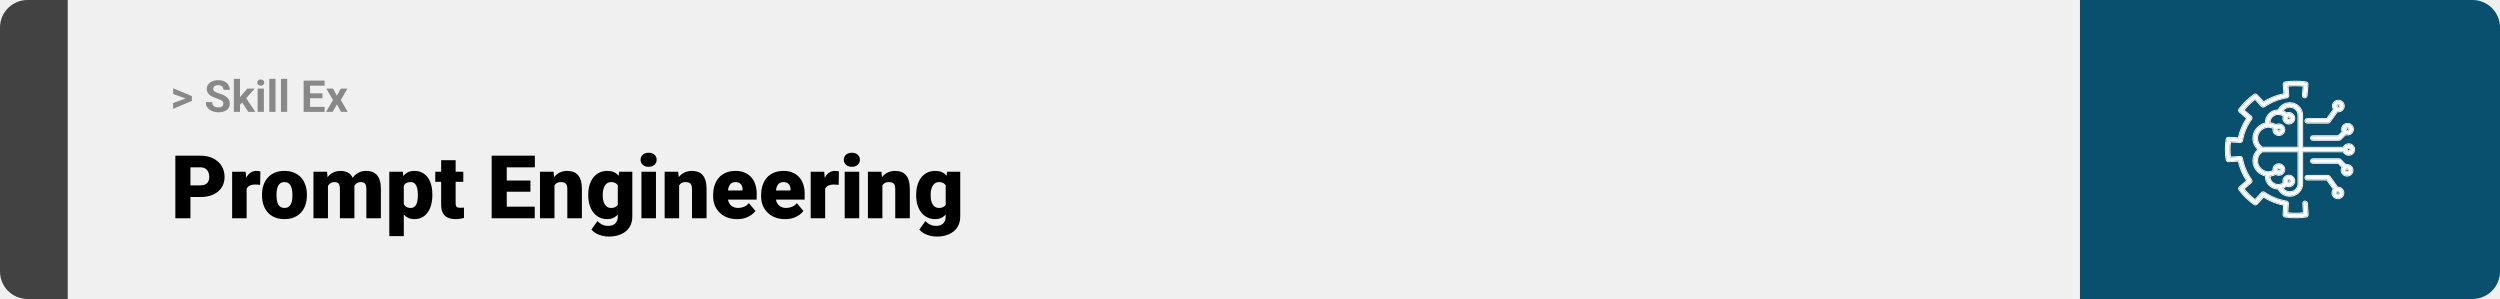
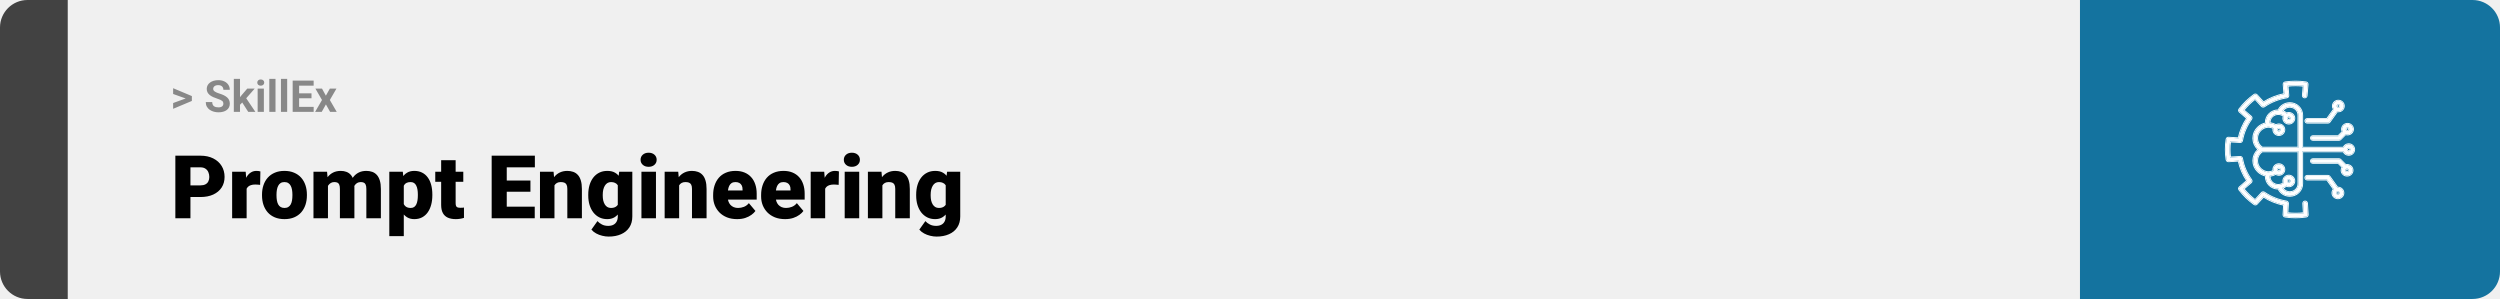
<svg xmlns="http://www.w3.org/2000/svg" width="1363" height="163" viewBox="0 0 1363 163" fill="none">
  <path d="M0 15C0 6.716 6.716 0 15 0H37V163H15C6.716 163 0 156.284 0 148V15Z" fill="#424242" />
  <rect width="1097" height="163" transform="translate(37)" fill="#F0F0F0" />
-   <path d="M101.906 53.922L94.394 51.238V48.086L104.602 52.375V54.637L101.906 53.922ZM94.394 56.172L101.918 53.43L104.602 52.785V55.035L94.394 59.324V56.172ZM121.781 56.535C121.781 56.23 121.734 55.957 121.641 55.715C121.555 55.465 121.391 55.238 121.148 55.035C120.906 54.824 120.566 54.617 120.129 54.414C119.691 54.211 119.125 54 118.43 53.781C117.656 53.531 116.922 53.25 116.227 52.938C115.539 52.625 114.93 52.262 114.398 51.848C113.875 51.426 113.461 50.938 113.156 50.383C112.859 49.828 112.711 49.184 112.711 48.449C112.711 47.738 112.867 47.094 113.18 46.516C113.492 45.93 113.93 45.43 114.492 45.016C115.055 44.594 115.719 44.27 116.484 44.043C117.258 43.816 118.105 43.703 119.027 43.703C120.285 43.703 121.383 43.93 122.32 44.383C123.258 44.836 123.984 45.457 124.5 46.246C125.023 47.035 125.285 47.938 125.285 48.953H121.793C121.793 48.453 121.688 48.016 121.477 47.641C121.273 47.258 120.961 46.957 120.539 46.738C120.125 46.52 119.602 46.41 118.969 46.41C118.359 46.41 117.852 46.504 117.445 46.691C117.039 46.871 116.734 47.117 116.531 47.43C116.328 47.734 116.227 48.078 116.227 48.461C116.227 48.75 116.297 49.012 116.438 49.246C116.586 49.48 116.805 49.699 117.094 49.902C117.383 50.105 117.738 50.297 118.16 50.477C118.582 50.656 119.07 50.832 119.625 51.004C120.555 51.285 121.371 51.602 122.074 51.953C122.785 52.305 123.379 52.699 123.855 53.137C124.332 53.574 124.691 54.07 124.934 54.625C125.176 55.18 125.297 55.809 125.297 56.512C125.297 57.254 125.152 57.918 124.863 58.504C124.574 59.09 124.156 59.586 123.609 59.992C123.062 60.398 122.41 60.707 121.652 60.918C120.895 61.129 120.047 61.234 119.109 61.234C118.266 61.234 117.434 61.125 116.613 60.906C115.793 60.68 115.047 60.34 114.375 59.887C113.711 59.434 113.18 58.855 112.781 58.152C112.383 57.449 112.184 56.617 112.184 55.656H115.711C115.711 56.188 115.793 56.637 115.957 57.004C116.121 57.371 116.352 57.668 116.648 57.895C116.953 58.121 117.312 58.285 117.727 58.387C118.148 58.488 118.609 58.539 119.109 58.539C119.719 58.539 120.219 58.453 120.609 58.281C121.008 58.109 121.301 57.871 121.488 57.566C121.684 57.262 121.781 56.918 121.781 56.535ZM130.852 42.988V61H127.477V42.988H130.852ZM138.844 48.32L133.336 54.602L130.383 57.59L129.152 55.152L131.496 52.176L134.789 48.32H138.844ZM135.34 61L131.59 55.141L133.922 53.102L139.23 61H135.34ZM143.859 48.32V61H140.473V48.32H143.859ZM140.262 45.016C140.262 44.523 140.434 44.117 140.777 43.797C141.121 43.477 141.582 43.316 142.16 43.316C142.73 43.316 143.188 43.477 143.531 43.797C143.883 44.117 144.059 44.523 144.059 45.016C144.059 45.508 143.883 45.914 143.531 46.234C143.188 46.555 142.73 46.715 142.16 46.715C141.582 46.715 141.121 46.555 140.777 46.234C140.434 45.914 140.262 45.508 140.262 45.016ZM150.211 43V61H146.824V43H150.211ZM156.562 43V61H153.176V43H156.562ZM176.988 58.258V61H167.906V58.258H176.988ZM169.055 43.938V61H165.539V43.938H169.055ZM175.805 50.887V53.559H167.906V50.887H175.805ZM176.977 43.938V46.691H167.906V43.938H176.977ZM181.547 48.32L183.645 52.176L185.801 48.32H189.398L185.812 54.52L189.562 61H185.953L183.668 56.922L181.383 61H177.773L181.523 54.52L177.938 48.32H181.547Z" fill="#888888" />
+   <path d="M101.906 53.922L94.394 51.238V48.086L104.602 52.375V54.637L101.906 53.922ZM94.394 56.172L101.918 53.43L104.602 52.785V55.035L94.394 59.324V56.172ZM121.781 56.535C121.781 56.23 121.734 55.957 121.641 55.715C121.555 55.465 121.391 55.238 121.148 55.035C120.906 54.824 120.566 54.617 120.129 54.414C119.691 54.211 119.125 54 118.43 53.781C117.656 53.531 116.922 53.25 116.227 52.938C115.539 52.625 114.93 52.262 114.398 51.848C113.875 51.426 113.461 50.938 113.156 50.383C112.859 49.828 112.711 49.184 112.711 48.449C112.711 47.738 112.867 47.094 113.18 46.516C113.492 45.93 113.93 45.43 114.492 45.016C115.055 44.594 115.719 44.27 116.484 44.043C117.258 43.816 118.105 43.703 119.027 43.703C120.285 43.703 121.383 43.93 122.32 44.383C123.258 44.836 123.984 45.457 124.5 46.246C125.023 47.035 125.285 47.938 125.285 48.953H121.793C121.793 48.453 121.688 48.016 121.477 47.641C121.273 47.258 120.961 46.957 120.539 46.738C120.125 46.52 119.602 46.41 118.969 46.41C118.359 46.41 117.852 46.504 117.445 46.691C117.039 46.871 116.734 47.117 116.531 47.43C116.328 47.734 116.227 48.078 116.227 48.461C116.227 48.75 116.297 49.012 116.438 49.246C116.586 49.48 116.805 49.699 117.094 49.902C117.383 50.105 117.738 50.297 118.16 50.477C118.582 50.656 119.07 50.832 119.625 51.004C120.555 51.285 121.371 51.602 122.074 51.953C122.785 52.305 123.379 52.699 123.855 53.137C124.332 53.574 124.691 54.07 124.934 54.625C125.176 55.18 125.297 55.809 125.297 56.512C125.297 57.254 125.152 57.918 124.863 58.504C124.574 59.09 124.156 59.586 123.609 59.992C123.062 60.398 122.41 60.707 121.652 60.918C120.895 61.129 120.047 61.234 119.109 61.234C118.266 61.234 117.434 61.125 116.613 60.906C115.793 60.68 115.047 60.34 114.375 59.887C113.711 59.434 113.18 58.855 112.781 58.152C112.383 57.449 112.184 56.617 112.184 55.656H115.711C115.711 56.188 115.793 56.637 115.957 57.004C116.121 57.371 116.352 57.668 116.648 57.895C116.953 58.121 117.312 58.285 117.727 58.387C118.148 58.488 118.609 58.539 119.109 58.539C119.719 58.539 120.219 58.453 120.609 58.281C121.008 58.109 121.301 57.871 121.488 57.566C121.684 57.262 121.781 56.918 121.781 56.535ZM130.852 42.988V61H127.477V42.988H130.852ZM138.844 48.32L133.336 54.602L130.383 57.59L129.152 55.152L131.496 52.176L134.789 48.32H138.844ZM135.34 61L131.59 55.141L133.922 53.102L139.23 61H135.34ZM143.859 48.32V61H140.473V48.32H143.859ZM140.262 45.016C140.262 44.523 140.434 44.117 140.777 43.797C141.121 43.477 141.582 43.316 142.16 43.316C142.73 43.316 143.188 43.477 143.531 43.797C143.883 44.117 144.059 44.523 144.059 45.016C144.059 45.508 143.883 45.914 143.531 46.234C143.188 46.555 142.73 46.715 142.16 46.715C141.582 46.715 141.121 46.555 140.777 46.234C140.434 45.914 140.262 45.508 140.262 45.016ZM150.211 43V61H146.824V43H150.211ZM156.562 43V61H153.176V43H156.562ZM171.012 58.258V61H161.93V58.258H171.012ZM163.078 43.938V61H159.562V43.938H163.078ZM169.828 50.887V53.559H161.93V50.887H169.828ZM171 43.938V46.691H161.93V43.938H171ZM175.57 48.32L177.668 52.176L179.824 48.32H183.422L179.836 54.52L183.586 61H179.977L177.691 56.922L175.406 61H171.797L175.547 54.52L171.961 48.32H175.57Z" fill="#888888" />
  <path d="M109.219 107.422H100.734V101.07H109.219C110.375 101.07 111.312 100.875 112.031 100.484C112.75 100.094 113.273 99.555 113.602 98.867C113.945 98.164 114.117 97.375 114.117 96.5C114.117 95.562 113.945 94.695 113.602 93.898C113.273 93.102 112.75 92.461 112.031 91.977C111.312 91.477 110.375 91.227 109.219 91.227H103.828V119H95.602V84.875H109.219C111.953 84.875 114.305 85.375 116.273 86.375C118.258 87.375 119.781 88.75 120.844 90.5C121.906 92.234 122.438 94.219 122.438 96.453C122.438 98.656 121.906 100.578 120.844 102.219C119.781 103.859 118.258 105.141 116.273 106.062C114.305 106.969 111.953 107.422 109.219 107.422ZM134.461 99.922V119H126.562V93.641H133.945L134.461 99.922ZM141.961 93.453L141.82 100.789C141.508 100.758 141.086 100.719 140.555 100.672C140.023 100.625 139.578 100.602 139.219 100.602C138.297 100.602 137.5 100.711 136.828 100.93C136.172 101.133 135.625 101.445 135.188 101.867C134.766 102.273 134.453 102.789 134.25 103.414C134.062 104.039 133.977 104.766 133.992 105.594L132.562 104.656C132.562 102.953 132.727 101.406 133.055 100.016C133.398 98.609 133.883 97.398 134.508 96.383C135.133 95.352 135.891 94.562 136.781 94.016C137.672 93.453 138.672 93.172 139.781 93.172C140.172 93.172 140.555 93.195 140.93 93.242C141.32 93.289 141.664 93.359 141.961 93.453ZM142.852 106.578V106.086C142.852 104.227 143.117 102.516 143.648 100.953C144.18 99.375 144.961 98.008 145.992 96.852C147.023 95.695 148.297 94.797 149.812 94.156C151.328 93.5 153.078 93.172 155.062 93.172C157.062 93.172 158.82 93.5 160.336 94.156C161.867 94.797 163.148 95.695 164.18 96.852C165.211 98.008 165.992 99.375 166.523 100.953C167.055 102.516 167.32 104.227 167.32 106.086V106.578C167.32 108.422 167.055 110.133 166.523 111.711C165.992 113.273 165.211 114.641 164.18 115.812C163.148 116.969 161.875 117.867 160.359 118.508C158.844 119.148 157.094 119.469 155.109 119.469C153.125 119.469 151.367 119.148 149.836 118.508C148.305 117.867 147.023 116.969 145.992 115.812C144.961 114.641 144.18 113.273 143.648 111.711C143.117 110.133 142.852 108.422 142.852 106.578ZM150.75 106.086V106.578C150.75 107.531 150.82 108.422 150.961 109.25C151.102 110.078 151.336 110.805 151.664 111.43C151.992 112.039 152.438 112.516 153 112.859C153.562 113.203 154.266 113.375 155.109 113.375C155.938 113.375 156.625 113.203 157.172 112.859C157.734 112.516 158.18 112.039 158.508 111.43C158.836 110.805 159.07 110.078 159.211 109.25C159.352 108.422 159.422 107.531 159.422 106.578V106.086C159.422 105.164 159.352 104.297 159.211 103.484C159.07 102.656 158.836 101.93 158.508 101.305C158.18 100.664 157.734 100.164 157.172 99.805C156.609 99.445 155.906 99.266 155.062 99.266C154.234 99.266 153.539 99.445 152.977 99.805C152.43 100.164 151.992 100.664 151.664 101.305C151.336 101.93 151.102 102.656 150.961 103.484C150.82 104.297 150.75 105.164 150.75 106.086ZM178.805 99.008V119H170.906V93.641H178.312L178.805 99.008ZM177.844 105.453L176.039 105.5C176.039 103.719 176.25 102.078 176.672 100.578C177.094 99.078 177.719 97.773 178.547 96.664C179.375 95.555 180.391 94.695 181.594 94.086C182.812 93.477 184.219 93.172 185.812 93.172C186.922 93.172 187.93 93.344 188.836 93.688C189.742 94.016 190.523 94.539 191.18 95.258C191.836 95.961 192.336 96.883 192.68 98.023C193.039 99.148 193.219 100.5 193.219 102.078V119H185.32V103.086C185.32 102.008 185.195 101.195 184.945 100.648C184.711 100.102 184.367 99.734 183.914 99.547C183.461 99.359 182.906 99.266 182.25 99.266C181.562 99.266 180.945 99.422 180.398 99.734C179.852 100.047 179.383 100.484 178.992 101.047C178.617 101.594 178.328 102.242 178.125 102.992C177.938 103.742 177.844 104.562 177.844 105.453ZM192.328 105.453L190.125 105.5C190.125 103.719 190.32 102.078 190.711 100.578C191.117 99.078 191.719 97.773 192.516 96.664C193.328 95.555 194.336 94.695 195.539 94.086C196.742 93.477 198.141 93.172 199.734 93.172C200.891 93.172 201.953 93.344 202.922 93.688C203.891 94.031 204.727 94.586 205.43 95.352C206.133 96.117 206.68 97.133 207.07 98.398C207.461 99.648 207.656 101.195 207.656 103.039V119H199.734V103.039C199.734 101.992 199.609 101.203 199.359 100.672C199.125 100.125 198.781 99.758 198.328 99.57C197.875 99.367 197.336 99.266 196.711 99.266C195.961 99.266 195.312 99.422 194.766 99.734C194.219 100.047 193.758 100.484 193.383 101.047C193.023 101.594 192.758 102.242 192.586 102.992C192.414 103.742 192.328 104.562 192.328 105.453ZM220.148 98.516V128.75H212.25V93.641H219.609L220.148 98.516ZM235.711 106.016V106.508C235.711 108.352 235.5 110.062 235.078 111.641C234.656 113.219 234.031 114.594 233.203 115.766C232.375 116.938 231.344 117.852 230.109 118.508C228.891 119.148 227.477 119.469 225.867 119.469C224.352 119.469 223.047 119.133 221.953 118.461C220.859 117.789 219.945 116.859 219.211 115.672C218.477 114.484 217.883 113.125 217.43 111.594C216.977 110.062 216.617 108.445 216.352 106.742V106.109C216.617 104.281 216.977 102.586 217.43 101.023C217.883 99.445 218.477 98.07 219.211 96.898C219.945 95.727 220.852 94.812 221.93 94.156C223.023 93.5 224.328 93.172 225.844 93.172C227.453 93.172 228.867 93.477 230.086 94.086C231.32 94.695 232.352 95.57 233.18 96.711C234.023 97.836 234.656 99.188 235.078 100.766C235.5 102.344 235.711 104.094 235.711 106.016ZM227.812 106.508V106.016C227.812 105.031 227.742 104.133 227.602 103.32C227.461 102.492 227.234 101.773 226.922 101.164C226.625 100.555 226.227 100.086 225.727 99.758C225.227 99.43 224.609 99.266 223.875 99.266C223.031 99.266 222.32 99.398 221.742 99.664C221.18 99.914 220.727 100.305 220.383 100.836C220.055 101.352 219.82 102 219.68 102.781C219.555 103.547 219.5 104.445 219.516 105.477V107.398C219.484 108.586 219.602 109.633 219.867 110.539C220.133 111.43 220.594 112.125 221.25 112.625C221.906 113.125 222.797 113.375 223.922 113.375C224.672 113.375 225.297 113.203 225.797 112.859C226.297 112.5 226.695 112.008 226.992 111.383C227.289 110.742 227.5 110.008 227.625 109.18C227.75 108.352 227.812 107.461 227.812 106.508ZM252.586 93.641V99.125H237.305V93.641H252.586ZM240.516 87.336H248.414V110.727C248.414 111.398 248.492 111.922 248.648 112.297C248.805 112.656 249.07 112.914 249.445 113.07C249.836 113.211 250.352 113.281 250.992 113.281C251.445 113.281 251.82 113.273 252.117 113.258C252.414 113.227 252.695 113.188 252.961 113.141V118.789C252.289 119.008 251.586 119.172 250.852 119.281C250.117 119.406 249.336 119.469 248.508 119.469C246.82 119.469 245.375 119.203 244.172 118.672C242.984 118.141 242.078 117.305 241.453 116.164C240.828 115.023 240.516 113.539 240.516 111.711V87.336ZM291.539 112.672V119H273.352V112.672H291.539ZM276.281 84.875V119H268.055V84.875H276.281ZM289.195 98.422V104.539H273.352V98.422H289.195ZM291.609 84.875V91.227H273.352V84.875H291.609ZM302.297 99.055V119H294.398V93.641H301.805L302.297 99.055ZM301.359 105.453L299.508 105.5C299.508 103.562 299.742 101.836 300.211 100.32C300.68 98.789 301.344 97.492 302.203 96.43C303.062 95.367 304.086 94.562 305.273 94.016C306.477 93.453 307.812 93.172 309.281 93.172C310.453 93.172 311.523 93.344 312.492 93.688C313.477 94.031 314.32 94.586 315.023 95.352C315.742 96.117 316.289 97.133 316.664 98.398C317.055 99.648 317.25 101.195 317.25 103.039V119H309.305V103.016C309.305 102 309.164 101.227 308.883 100.695C308.602 100.148 308.195 99.773 307.664 99.57C307.133 99.367 306.484 99.266 305.719 99.266C304.906 99.266 304.219 99.422 303.656 99.734C303.094 100.047 302.641 100.484 302.297 101.047C301.969 101.594 301.727 102.242 301.57 102.992C301.43 103.742 301.359 104.562 301.359 105.453ZM337.57 93.641H344.742V118.016C344.742 120.359 344.203 122.344 343.125 123.969C342.047 125.609 340.539 126.852 338.602 127.695C336.68 128.555 334.43 128.984 331.852 128.984C330.711 128.984 329.547 128.836 328.359 128.539C327.172 128.258 326.062 127.836 325.031 127.273C324 126.711 323.133 126.016 322.43 125.188L325.734 120.547C326.375 121.266 327.18 121.875 328.148 122.375C329.117 122.891 330.258 123.148 331.57 123.148C332.711 123.148 333.664 122.945 334.43 122.539C335.211 122.133 335.805 121.539 336.211 120.758C336.617 119.992 336.82 119.062 336.82 117.969V99.641L337.57 93.641ZM320.719 106.625V106.133C320.719 104.211 320.953 102.461 321.422 100.883C321.906 99.289 322.594 97.922 323.484 96.781C324.391 95.625 325.484 94.734 326.766 94.109C328.047 93.484 329.492 93.172 331.102 93.172C332.836 93.172 334.258 93.508 335.367 94.18C336.492 94.836 337.391 95.758 338.062 96.945C338.75 98.133 339.281 99.523 339.656 101.117C340.047 102.695 340.375 104.398 340.641 106.227V106.812C340.375 108.531 340.008 110.156 339.539 111.688C339.086 113.203 338.492 114.547 337.758 115.719C337.023 116.891 336.102 117.812 334.992 118.484C333.898 119.141 332.586 119.469 331.055 119.469C329.461 119.469 328.023 119.148 326.742 118.508C325.477 117.867 324.391 116.969 323.484 115.812C322.594 114.656 321.906 113.297 321.422 111.734C320.953 110.172 320.719 108.469 320.719 106.625ZM328.617 106.133V106.625C328.617 107.578 328.703 108.461 328.875 109.273C329.062 110.086 329.344 110.805 329.719 111.43C330.094 112.039 330.555 112.516 331.102 112.859C331.664 113.203 332.32 113.375 333.07 113.375C334.211 113.375 335.133 113.133 335.836 112.648C336.539 112.164 337.047 111.477 337.359 110.586C337.672 109.695 337.805 108.648 337.758 107.445V105.594C337.789 104.562 337.719 103.656 337.547 102.875C337.375 102.078 337.102 101.414 336.727 100.883C336.367 100.352 335.883 99.953 335.273 99.688C334.68 99.406 333.961 99.266 333.117 99.266C332.383 99.266 331.734 99.438 331.172 99.781C330.609 100.125 330.141 100.609 329.766 101.234C329.391 101.844 329.102 102.57 328.898 103.414C328.711 104.242 328.617 105.148 328.617 106.133ZM357.633 93.641V119H349.711V93.641H357.633ZM349.242 87.102C349.242 85.977 349.648 85.055 350.461 84.336C351.273 83.617 352.328 83.258 353.625 83.258C354.922 83.258 355.977 83.617 356.789 84.336C357.602 85.055 358.008 85.977 358.008 87.102C358.008 88.227 357.602 89.148 356.789 89.867C355.977 90.586 354.922 90.945 353.625 90.945C352.328 90.945 351.273 90.586 350.461 89.867C349.648 89.148 349.242 88.227 349.242 87.102ZM370.266 99.055V119H362.367V93.641H369.773L370.266 99.055ZM369.328 105.453L367.477 105.5C367.477 103.562 367.711 101.836 368.18 100.32C368.648 98.789 369.312 97.492 370.172 96.43C371.031 95.367 372.055 94.562 373.242 94.016C374.445 93.453 375.781 93.172 377.25 93.172C378.422 93.172 379.492 93.344 380.461 93.688C381.445 94.031 382.289 94.586 382.992 95.352C383.711 96.117 384.258 97.133 384.633 98.398C385.023 99.648 385.219 101.195 385.219 103.039V119H377.273V103.016C377.273 102 377.133 101.227 376.852 100.695C376.57 100.148 376.164 99.773 375.633 99.57C375.102 99.367 374.453 99.266 373.688 99.266C372.875 99.266 372.188 99.422 371.625 99.734C371.062 100.047 370.609 100.484 370.266 101.047C369.938 101.594 369.695 102.242 369.539 102.992C369.398 103.742 369.328 104.562 369.328 105.453ZM401.883 119.469C399.82 119.469 397.977 119.148 396.352 118.508C394.727 117.852 393.352 116.953 392.227 115.812C391.117 114.672 390.266 113.359 389.672 111.875C389.094 110.391 388.805 108.82 388.805 107.164V106.273C388.805 104.414 389.062 102.695 389.578 101.117C390.094 99.523 390.859 98.133 391.875 96.945C392.891 95.758 394.164 94.836 395.695 94.18C397.227 93.508 399.008 93.172 401.039 93.172C402.836 93.172 404.445 93.461 405.867 94.039C407.289 94.617 408.492 95.445 409.477 96.523C410.477 97.602 411.234 98.906 411.75 100.438C412.281 101.969 412.547 103.688 412.547 105.594V108.805H391.828V103.859H404.836V103.25C404.852 102.406 404.703 101.688 404.391 101.094C404.094 100.5 403.656 100.047 403.078 99.734C402.5 99.422 401.797 99.266 400.969 99.266C400.109 99.266 399.398 99.453 398.836 99.828C398.289 100.203 397.859 100.719 397.547 101.375C397.25 102.016 397.039 102.758 396.914 103.602C396.789 104.445 396.727 105.336 396.727 106.273V107.164C396.727 108.102 396.852 108.953 397.102 109.719C397.367 110.484 397.742 111.141 398.227 111.688C398.727 112.219 399.32 112.633 400.008 112.93C400.711 113.227 401.508 113.375 402.398 113.375C403.477 113.375 404.539 113.172 405.586 112.766C406.633 112.359 407.531 111.688 408.281 110.75L411.867 115.016C411.352 115.75 410.617 116.461 409.664 117.148C408.727 117.836 407.602 118.398 406.289 118.836C404.977 119.258 403.508 119.469 401.883 119.469ZM428.039 119.469C425.977 119.469 424.133 119.148 422.508 118.508C420.883 117.852 419.508 116.953 418.383 115.812C417.273 114.672 416.422 113.359 415.828 111.875C415.25 110.391 414.961 108.82 414.961 107.164V106.273C414.961 104.414 415.219 102.695 415.734 101.117C416.25 99.523 417.016 98.133 418.031 96.945C419.047 95.758 420.32 94.836 421.852 94.18C423.383 93.508 425.164 93.172 427.195 93.172C428.992 93.172 430.602 93.461 432.023 94.039C433.445 94.617 434.648 95.445 435.633 96.523C436.633 97.602 437.391 98.906 437.906 100.438C438.438 101.969 438.703 103.688 438.703 105.594V108.805H417.984V103.859H430.992V103.25C431.008 102.406 430.859 101.688 430.547 101.094C430.25 100.5 429.812 100.047 429.234 99.734C428.656 99.422 427.953 99.266 427.125 99.266C426.266 99.266 425.555 99.453 424.992 99.828C424.445 100.203 424.016 100.719 423.703 101.375C423.406 102.016 423.195 102.758 423.07 103.602C422.945 104.445 422.883 105.336 422.883 106.273V107.164C422.883 108.102 423.008 108.953 423.258 109.719C423.523 110.484 423.898 111.141 424.383 111.688C424.883 112.219 425.477 112.633 426.164 112.93C426.867 113.227 427.664 113.375 428.555 113.375C429.633 113.375 430.695 113.172 431.742 112.766C432.789 112.359 433.688 111.688 434.438 110.75L438.023 115.016C437.508 115.75 436.773 116.461 435.82 117.148C434.883 117.836 433.758 118.398 432.445 118.836C431.133 119.258 429.664 119.469 428.039 119.469ZM449.883 99.922V119H441.984V93.641H449.367L449.883 99.922ZM457.383 93.453L457.242 100.789C456.93 100.758 456.508 100.719 455.977 100.672C455.445 100.625 455 100.602 454.641 100.602C453.719 100.602 452.922 100.711 452.25 100.93C451.594 101.133 451.047 101.445 450.609 101.867C450.188 102.273 449.875 102.789 449.672 103.414C449.484 104.039 449.398 104.766 449.414 105.594L447.984 104.656C447.984 102.953 448.148 101.406 448.477 100.016C448.82 98.609 449.305 97.398 449.93 96.383C450.555 95.352 451.312 94.562 452.203 94.016C453.094 93.453 454.094 93.172 455.203 93.172C455.594 93.172 455.977 93.195 456.352 93.242C456.742 93.289 457.086 93.359 457.383 93.453ZM468.445 93.641V119H460.523V93.641H468.445ZM460.055 87.102C460.055 85.977 460.461 85.055 461.273 84.336C462.086 83.617 463.141 83.258 464.438 83.258C465.734 83.258 466.789 83.617 467.602 84.336C468.414 85.055 468.82 85.977 468.82 87.102C468.82 88.227 468.414 89.148 467.602 89.867C466.789 90.586 465.734 90.945 464.438 90.945C463.141 90.945 462.086 90.586 461.273 89.867C460.461 89.148 460.055 88.227 460.055 87.102ZM481.078 99.055V119H473.18V93.641H480.586L481.078 99.055ZM480.141 105.453L478.289 105.5C478.289 103.562 478.523 101.836 478.992 100.32C479.461 98.789 480.125 97.492 480.984 96.43C481.844 95.367 482.867 94.562 484.055 94.016C485.258 93.453 486.594 93.172 488.062 93.172C489.234 93.172 490.305 93.344 491.273 93.688C492.258 94.031 493.102 94.586 493.805 95.352C494.523 96.117 495.07 97.133 495.445 98.398C495.836 99.648 496.031 101.195 496.031 103.039V119H488.086V103.016C488.086 102 487.945 101.227 487.664 100.695C487.383 100.148 486.977 99.773 486.445 99.57C485.914 99.367 485.266 99.266 484.5 99.266C483.688 99.266 483 99.422 482.438 99.734C481.875 100.047 481.422 100.484 481.078 101.047C480.75 101.594 480.508 102.242 480.352 102.992C480.211 103.742 480.141 104.562 480.141 105.453ZM516.352 93.641H523.523V118.016C523.523 120.359 522.984 122.344 521.906 123.969C520.828 125.609 519.32 126.852 517.383 127.695C515.461 128.555 513.211 128.984 510.633 128.984C509.492 128.984 508.328 128.836 507.141 128.539C505.953 128.258 504.844 127.836 503.812 127.273C502.781 126.711 501.914 126.016 501.211 125.188L504.516 120.547C505.156 121.266 505.961 121.875 506.93 122.375C507.898 122.891 509.039 123.148 510.352 123.148C511.492 123.148 512.445 122.945 513.211 122.539C513.992 122.133 514.586 121.539 514.992 120.758C515.398 119.992 515.602 119.062 515.602 117.969V99.641L516.352 93.641ZM499.5 106.625V106.133C499.5 104.211 499.734 102.461 500.203 100.883C500.688 99.289 501.375 97.922 502.266 96.781C503.172 95.625 504.266 94.734 505.547 94.109C506.828 93.484 508.273 93.172 509.883 93.172C511.617 93.172 513.039 93.508 514.148 94.18C515.273 94.836 516.172 95.758 516.844 96.945C517.531 98.133 518.062 99.523 518.438 101.117C518.828 102.695 519.156 104.398 519.422 106.227V106.812C519.156 108.531 518.789 110.156 518.32 111.688C517.867 113.203 517.273 114.547 516.539 115.719C515.805 116.891 514.883 117.812 513.773 118.484C512.68 119.141 511.367 119.469 509.836 119.469C508.242 119.469 506.805 119.148 505.523 118.508C504.258 117.867 503.172 116.969 502.266 115.812C501.375 114.656 500.688 113.297 500.203 111.734C499.734 110.172 499.5 108.469 499.5 106.625ZM507.398 106.133V106.625C507.398 107.578 507.484 108.461 507.656 109.273C507.844 110.086 508.125 110.805 508.5 111.43C508.875 112.039 509.336 112.516 509.883 112.859C510.445 113.203 511.102 113.375 511.852 113.375C512.992 113.375 513.914 113.133 514.617 112.648C515.32 112.164 515.828 111.477 516.141 110.586C516.453 109.695 516.586 108.648 516.539 107.445V105.594C516.57 104.562 516.5 103.656 516.328 102.875C516.156 102.078 515.883 101.414 515.508 100.883C515.148 100.352 514.664 99.953 514.055 99.688C513.461 99.406 512.742 99.266 511.898 99.266C511.164 99.266 510.516 99.438 509.953 99.781C509.391 100.125 508.922 100.609 508.547 101.234C508.172 101.844 507.883 102.57 507.68 103.414C507.492 104.242 507.398 105.148 507.398 106.133Z" fill="black" />
-   <path d="M1134 0H1348C1356.28 0 1363 6.716 1363 15V148C1363 156.284 1356.28 163 1348 163H1134V0Z" fill="#08506E" />
+   <path d="M1134 0H1348C1356.28 0 1363 6.716 1363 15V148C1363 156.284 1356.28 163 1348 163H1134V0Z" fill="#14739F" />
  <mask id="path-5-outside-1_3_82" maskUnits="userSpaceOnUse" x="1212.5" y="43.5" width="72" height="76" fill="black">
    <rect fill="white" x="1212.5" y="43.5" width="72" height="76" />
    <path d="M1257.78 110.795L1258.17 117.033C1258.2 117.55 1257.82 118.005 1257.3 118.082C1255.41 118.359 1253.48 118.5 1251.56 118.5C1249.65 118.5 1247.72 118.359 1245.83 118.082C1245.3 118.005 1244.93 117.55 1244.96 117.033L1245.29 111.677C1241.26 110.891 1237.48 109.371 1234.05 107.148L1230.39 111.163C1230.04 111.55 1229.44 111.612 1229.01 111.305C1225.91 109.088 1223.19 106.436 1220.9 103.423C1220.59 103.006 1220.65 102.425 1221.05 102.081L1225.18 98.523C1222.89 95.186 1221.33 91.519 1220.52 87.599L1215.01 87.921C1214.48 87.953 1214.01 87.584 1213.93 87.072C1213.64 85.241 1213.5 83.366 1213.5 81.499C1213.5 79.632 1213.64 77.757 1213.93 75.925C1214.01 75.413 1214.48 75.037 1215.01 75.077L1220.52 75.399C1221.33 71.48 1222.89 67.813 1225.18 64.475L1221.05 60.917C1220.65 60.573 1220.59 59.992 1220.9 59.575C1223.18 56.565 1225.91 53.913 1229.01 51.693C1229.44 51.386 1230.04 51.448 1230.39 51.834L1234.05 55.85C1237.51 53.619 1241.42 52.054 1245.48 51.284L1245.04 45.974C1245 45.45 1245.38 44.982 1245.92 44.904C1249.64 44.365 1253.49 44.365 1257.21 44.904C1257.75 44.982 1258.13 45.45 1258.09 45.974L1257.57 52.189C1257.52 52.74 1257.02 53.15 1256.46 53.105C1255.89 53.06 1255.47 52.578 1255.52 52.027L1255.96 46.757C1253.05 46.413 1250.08 46.413 1247.17 46.757L1247.61 52.027C1247.66 52.546 1247.28 53.011 1246.75 53.095C1242.36 53.791 1238.12 55.484 1234.48 57.99C1234.05 58.285 1233.46 58.218 1233.11 57.837L1229.48 53.854C1227.1 55.651 1224.97 57.725 1223.12 60.034L1227.22 63.565C1227.61 63.904 1227.68 64.475 1227.38 64.891C1224.81 68.424 1223.12 72.369 1222.38 76.619C1222.29 77.122 1221.82 77.48 1221.3 77.448L1215.84 77.129C1215.65 78.572 1215.56 80.038 1215.56 81.499C1215.56 82.96 1215.65 84.426 1215.84 85.869L1221.3 85.549C1221.82 85.516 1222.29 85.877 1222.38 86.379C1223.12 90.63 1224.81 94.576 1227.38 98.108C1227.68 98.524 1227.61 99.095 1227.22 99.434L1223.12 102.964C1224.97 105.276 1227.11 107.349 1229.48 109.144L1233.11 105.161C1233.46 104.779 1234.05 104.713 1234.48 105.008C1238.11 107.508 1242.17 109.143 1246.54 109.869C1247.06 109.955 1247.43 110.406 1247.4 110.915L1247.07 116.229C1250.04 116.589 1253.09 116.589 1256.06 116.229L1255.73 110.915C1255.7 110.363 1256.13 109.89 1256.7 109.857C1257.26 109.827 1257.75 110.244 1257.78 110.795ZM1279.87 67.519C1281.52 67.519 1282.86 68.823 1282.86 70.426C1282.86 72.028 1281.52 73.332 1279.87 73.332C1279.49 73.332 1279.13 73.256 1278.8 73.131L1276 75.947C1275.8 76.142 1275.54 76.252 1275.26 76.252H1260.97C1260.4 76.252 1259.94 75.805 1259.94 75.252C1259.94 74.7 1260.4 74.252 1260.97 74.252H1274.82L1277.25 71.805C1277.02 71.393 1276.88 70.928 1276.88 70.426C1276.88 68.823 1278.22 67.519 1279.87 67.519ZM1278.93 70.426C1278.93 70.926 1279.35 71.332 1279.87 71.332C1280.38 71.332 1280.8 70.926 1280.8 70.426C1280.8 69.926 1280.38 69.52 1279.87 69.52C1279.35 69.52 1278.93 69.926 1278.93 70.426ZM1268.7 64.889L1272.51 59.558C1272.12 59.069 1271.89 58.465 1271.89 57.803C1271.89 56.2 1273.23 54.897 1274.87 54.897C1276.52 54.897 1277.86 56.2 1277.86 57.803C1277.86 59.405 1276.52 60.709 1274.87 60.709C1274.66 60.709 1274.45 60.684 1274.24 60.64L1270.08 66.46C1269.89 66.729 1269.57 66.889 1269.23 66.889H1257.92C1257.35 66.889 1256.89 66.442 1256.89 65.889C1256.89 65.337 1257.35 64.889 1257.92 64.889H1268.7V64.889ZM1273.94 57.803C1273.94 58.303 1274.36 58.709 1274.87 58.709C1275.39 58.709 1275.81 58.303 1275.81 57.803C1275.81 57.303 1275.39 56.897 1274.87 56.897C1274.36 56.897 1273.94 57.303 1273.94 57.803ZM1277.62 105.196C1277.62 106.798 1276.28 108.102 1274.63 108.102C1272.98 108.102 1271.64 106.798 1271.64 105.196C1271.64 104.412 1271.96 103.703 1272.48 103.179L1268.69 97.885H1257.92C1257.35 97.885 1256.89 97.438 1256.89 96.885C1256.89 96.333 1257.35 95.885 1257.92 95.885H1269.23C1269.57 95.885 1269.89 96.046 1270.08 96.314L1274.37 102.315C1274.46 102.307 1274.54 102.289 1274.63 102.289C1276.28 102.289 1277.62 103.593 1277.62 105.196ZM1275.56 105.196C1275.56 104.696 1275.14 104.289 1274.63 104.289C1274.11 104.289 1273.69 104.696 1273.69 105.196C1273.69 105.695 1274.11 106.102 1274.63 106.102C1275.14 106.102 1275.56 105.695 1275.56 105.196ZM1282.61 92.851C1282.61 94.453 1281.27 95.757 1279.62 95.757C1277.97 95.757 1276.63 94.453 1276.63 92.851C1276.63 92.227 1276.84 91.652 1277.18 91.178L1274.82 88.8H1260.97C1260.4 88.8 1259.94 88.353 1259.94 87.8C1259.94 87.248 1260.4 86.8 1260.97 86.8H1275.26C1275.54 86.8 1275.8 86.911 1276 87.106L1278.91 90.036C1279.14 89.982 1279.37 89.944 1279.62 89.944C1281.27 89.944 1282.61 91.248 1282.61 92.851ZM1280.55 92.851C1280.55 92.351 1280.13 91.944 1279.62 91.944C1279.11 91.944 1278.69 92.351 1278.69 92.851C1278.69 93.35 1279.11 93.757 1279.62 93.757C1280.13 93.757 1280.55 93.35 1280.55 92.851ZM1283.5 81.526C1283.5 83.129 1282.16 84.432 1280.51 84.432C1279.22 84.432 1278.14 83.635 1277.71 82.526H1255.16V100.204C1255.16 103.826 1252.13 106.773 1248.41 106.773C1245.68 106.773 1243.27 105.218 1242.21 102.835C1242.17 102.836 1242.13 102.837 1242.08 102.837C1238.36 102.837 1235.33 99.89 1235.33 96.267C1235.33 96.094 1235.33 95.92 1235.35 95.748C1233.74 95.435 1232.22 94.633 1230.98 93.425C1229.39 91.876 1228.51 89.816 1228.51 87.625C1228.51 85.434 1229.39 83.375 1230.98 81.826C1231.1 81.71 1231.23 81.608 1231.36 81.499C1231.23 81.39 1231.1 81.288 1230.98 81.172C1229.39 79.623 1228.51 77.564 1228.51 75.373C1228.51 73.182 1229.39 71.123 1230.98 69.573C1232.22 68.366 1233.74 67.563 1235.35 67.251C1235.33 67.078 1235.33 66.905 1235.33 66.731C1235.33 63.108 1238.36 60.161 1242.08 60.161C1242.13 60.161 1242.17 60.162 1242.21 60.163C1243.27 57.78 1245.68 56.225 1248.41 56.225C1252.13 56.225 1255.16 59.172 1255.16 62.794V80.526H1277.71C1278.14 79.417 1279.22 78.62 1280.51 78.62C1282.16 78.62 1283.5 79.924 1283.5 81.526ZM1232.44 79.758C1232.72 80.036 1233.05 80.279 1233.39 80.499H1253.11V62.794C1253.11 60.275 1251 58.225 1248.41 58.225C1246.68 58.225 1245.14 59.12 1244.32 60.53C1245.15 60.813 1245.92 61.254 1246.59 61.836C1246.6 61.843 1246.6 61.853 1246.61 61.86C1246.99 61.686 1247.42 61.581 1247.87 61.581C1249.51 61.581 1250.86 62.885 1250.86 64.487C1250.86 66.09 1249.51 67.394 1247.87 67.394C1246.22 67.394 1244.88 66.09 1244.88 64.487C1244.88 64.054 1244.98 63.647 1245.16 63.277C1244.3 62.558 1243.22 62.161 1242.08 62.161C1239.49 62.161 1237.38 64.211 1237.38 66.731C1237.38 66.875 1237.4 67.018 1237.41 67.162C1238.63 67.284 1239.8 67.658 1240.85 68.27C1241.31 67.987 1241.85 67.818 1242.43 67.818C1244.08 67.818 1245.42 69.121 1245.42 70.724C1245.42 72.326 1244.08 73.63 1242.43 73.63C1240.78 73.63 1239.44 72.326 1239.44 70.724C1239.44 70.43 1239.5 70.152 1239.58 69.884C1238.66 69.388 1237.63 69.117 1236.55 69.114C1235.06 69.194 1233.6 69.857 1232.44 70.987C1231.23 72.159 1230.57 73.716 1230.57 75.373C1230.57 77.029 1231.23 78.587 1232.44 79.758ZM1241.5 70.724C1241.5 71.224 1241.92 71.63 1242.43 71.63C1242.95 71.63 1243.36 71.224 1243.36 70.724C1243.36 70.224 1242.95 69.818 1242.43 69.818C1241.92 69.818 1241.5 70.224 1241.5 70.724ZM1247.87 65.394C1248.38 65.394 1248.8 64.987 1248.8 64.488C1248.8 63.988 1248.38 63.582 1247.87 63.582C1247.35 63.582 1246.93 63.988 1246.93 64.488C1246.93 64.987 1247.35 65.394 1247.87 65.394ZM1253.11 100.204V82.499H1233.37C1233.03 82.717 1232.72 82.965 1232.44 83.24C1231.23 84.411 1230.57 85.969 1230.57 87.625C1230.57 89.282 1231.23 90.839 1232.44 92.011C1233.6 93.141 1235.06 93.804 1236.55 93.884C1237.61 93.881 1238.63 93.62 1239.54 93.139C1239.48 92.911 1239.44 92.677 1239.44 92.431C1239.44 90.829 1240.78 89.525 1242.43 89.525C1244.08 89.525 1245.42 90.829 1245.42 92.431C1245.42 94.034 1244.08 95.338 1242.43 95.338C1241.79 95.338 1241.2 95.136 1240.71 94.801C1239.7 95.368 1238.58 95.719 1237.41 95.837C1237.4 95.98 1237.38 96.123 1237.38 96.267C1237.38 98.787 1239.49 100.836 1242.08 100.836C1243.19 100.836 1244.26 100.455 1245.1 99.765C1244.96 99.426 1244.88 99.056 1244.88 98.668C1244.88 97.065 1246.22 95.761 1247.87 95.761C1249.51 95.761 1250.86 97.065 1250.86 98.668C1250.86 100.27 1249.51 101.574 1247.87 101.574C1247.37 101.574 1246.91 101.445 1246.5 101.236C1245.85 101.779 1245.11 102.198 1244.32 102.468C1245.14 103.878 1246.68 104.773 1248.41 104.773C1251 104.773 1253.11 102.724 1253.11 100.204ZM1247.87 99.574C1248.38 99.574 1248.8 99.168 1248.8 98.668C1248.8 98.168 1248.38 97.762 1247.87 97.762C1247.35 97.762 1246.93 98.168 1246.93 98.668C1246.93 99.168 1247.35 99.574 1247.87 99.574ZM1242.43 93.338C1242.95 93.338 1243.36 92.931 1243.36 92.432C1243.36 91.932 1242.95 91.525 1242.43 91.525C1241.92 91.525 1241.5 91.932 1241.5 92.432C1241.5 92.599 1241.55 92.754 1241.63 92.889C1241.65 92.909 1241.67 92.925 1241.68 92.946C1241.7 92.969 1241.71 92.993 1241.73 93.017C1241.9 93.211 1242.15 93.338 1242.43 93.338ZM1281.44 81.526C1281.44 81.026 1281.02 80.62 1280.51 80.62C1280 80.62 1279.58 81.026 1279.58 81.526C1279.58 82.026 1280 82.432 1280.51 82.432C1281.02 82.432 1281.44 82.026 1281.44 81.526Z" />
  </mask>
  <path d="M1257.78 110.795L1258.17 117.033C1258.2 117.55 1257.82 118.005 1257.3 118.082C1255.41 118.359 1253.48 118.5 1251.56 118.5C1249.65 118.5 1247.72 118.359 1245.83 118.082C1245.3 118.005 1244.93 117.55 1244.96 117.033L1245.29 111.677C1241.26 110.891 1237.48 109.371 1234.05 107.148L1230.39 111.163C1230.04 111.55 1229.44 111.612 1229.01 111.305C1225.91 109.088 1223.19 106.436 1220.9 103.423C1220.59 103.006 1220.65 102.425 1221.05 102.081L1225.18 98.523C1222.89 95.186 1221.33 91.519 1220.52 87.599L1215.01 87.921C1214.48 87.953 1214.01 87.584 1213.93 87.072C1213.64 85.241 1213.5 83.366 1213.5 81.499C1213.5 79.632 1213.64 77.757 1213.93 75.925C1214.01 75.413 1214.48 75.037 1215.01 75.077L1220.52 75.399C1221.33 71.48 1222.89 67.813 1225.18 64.475L1221.05 60.917C1220.65 60.573 1220.59 59.992 1220.9 59.575C1223.18 56.565 1225.91 53.913 1229.01 51.693C1229.44 51.386 1230.04 51.448 1230.39 51.834L1234.05 55.85C1237.51 53.619 1241.42 52.054 1245.48 51.284L1245.04 45.974C1245 45.45 1245.38 44.982 1245.92 44.904C1249.64 44.365 1253.49 44.365 1257.21 44.904C1257.75 44.982 1258.13 45.45 1258.09 45.974L1257.57 52.189C1257.52 52.74 1257.02 53.15 1256.46 53.105C1255.89 53.06 1255.47 52.578 1255.52 52.027L1255.96 46.757C1253.05 46.413 1250.08 46.413 1247.17 46.757L1247.61 52.027C1247.66 52.546 1247.28 53.011 1246.75 53.095C1242.36 53.791 1238.12 55.484 1234.48 57.99C1234.05 58.285 1233.46 58.218 1233.11 57.837L1229.48 53.854C1227.1 55.651 1224.97 57.725 1223.12 60.034L1227.22 63.565C1227.61 63.904 1227.68 64.475 1227.38 64.891C1224.81 68.424 1223.12 72.369 1222.38 76.619C1222.29 77.122 1221.82 77.48 1221.3 77.448L1215.84 77.129C1215.65 78.572 1215.56 80.038 1215.56 81.499C1215.56 82.96 1215.65 84.426 1215.84 85.869L1221.3 85.549C1221.82 85.516 1222.29 85.877 1222.38 86.379C1223.12 90.63 1224.81 94.576 1227.38 98.108C1227.68 98.524 1227.61 99.095 1227.22 99.434L1223.12 102.964C1224.97 105.276 1227.11 107.349 1229.48 109.144L1233.11 105.161C1233.46 104.779 1234.05 104.713 1234.48 105.008C1238.11 107.508 1242.17 109.143 1246.54 109.869C1247.06 109.955 1247.43 110.406 1247.4 110.915L1247.07 116.229C1250.04 116.589 1253.09 116.589 1256.06 116.229L1255.73 110.915C1255.7 110.363 1256.13 109.89 1256.7 109.857C1257.26 109.827 1257.75 110.244 1257.78 110.795ZM1279.87 67.519C1281.52 67.519 1282.86 68.823 1282.86 70.426C1282.86 72.028 1281.52 73.332 1279.87 73.332C1279.49 73.332 1279.13 73.256 1278.8 73.131L1276 75.947C1275.8 76.142 1275.54 76.252 1275.26 76.252H1260.97C1260.4 76.252 1259.94 75.805 1259.94 75.252C1259.94 74.7 1260.4 74.252 1260.97 74.252H1274.82L1277.25 71.805C1277.02 71.393 1276.88 70.928 1276.88 70.426C1276.88 68.823 1278.22 67.519 1279.87 67.519ZM1278.93 70.426C1278.93 70.926 1279.35 71.332 1279.87 71.332C1280.38 71.332 1280.8 70.926 1280.8 70.426C1280.8 69.926 1280.38 69.52 1279.87 69.52C1279.35 69.52 1278.93 69.926 1278.93 70.426ZM1268.7 64.889L1272.51 59.558C1272.12 59.069 1271.89 58.465 1271.89 57.803C1271.89 56.2 1273.23 54.897 1274.87 54.897C1276.52 54.897 1277.86 56.2 1277.86 57.803C1277.86 59.405 1276.52 60.709 1274.87 60.709C1274.66 60.709 1274.45 60.684 1274.24 60.64L1270.08 66.46C1269.89 66.729 1269.57 66.889 1269.23 66.889H1257.92C1257.35 66.889 1256.89 66.442 1256.89 65.889C1256.89 65.337 1257.35 64.889 1257.92 64.889H1268.7V64.889ZM1273.94 57.803C1273.94 58.303 1274.36 58.709 1274.87 58.709C1275.39 58.709 1275.81 58.303 1275.81 57.803C1275.81 57.303 1275.39 56.897 1274.87 56.897C1274.36 56.897 1273.94 57.303 1273.94 57.803ZM1277.62 105.196C1277.62 106.798 1276.28 108.102 1274.63 108.102C1272.98 108.102 1271.64 106.798 1271.64 105.196C1271.64 104.412 1271.96 103.703 1272.48 103.179L1268.69 97.885H1257.92C1257.35 97.885 1256.89 97.438 1256.89 96.885C1256.89 96.333 1257.35 95.885 1257.92 95.885H1269.23C1269.57 95.885 1269.89 96.046 1270.08 96.314L1274.37 102.315C1274.46 102.307 1274.54 102.289 1274.63 102.289C1276.28 102.289 1277.62 103.593 1277.62 105.196ZM1275.56 105.196C1275.56 104.696 1275.14 104.289 1274.63 104.289C1274.11 104.289 1273.69 104.696 1273.69 105.196C1273.69 105.695 1274.11 106.102 1274.63 106.102C1275.14 106.102 1275.56 105.695 1275.56 105.196ZM1282.61 92.851C1282.61 94.453 1281.27 95.757 1279.62 95.757C1277.97 95.757 1276.63 94.453 1276.63 92.851C1276.63 92.227 1276.84 91.652 1277.18 91.178L1274.82 88.8H1260.97C1260.4 88.8 1259.94 88.353 1259.94 87.8C1259.94 87.248 1260.4 86.8 1260.97 86.8H1275.26C1275.54 86.8 1275.8 86.911 1276 87.106L1278.91 90.036C1279.14 89.982 1279.37 89.944 1279.62 89.944C1281.27 89.944 1282.61 91.248 1282.61 92.851ZM1280.55 92.851C1280.55 92.351 1280.13 91.944 1279.62 91.944C1279.11 91.944 1278.69 92.351 1278.69 92.851C1278.69 93.35 1279.11 93.757 1279.62 93.757C1280.13 93.757 1280.55 93.35 1280.55 92.851ZM1283.5 81.526C1283.5 83.129 1282.16 84.432 1280.51 84.432C1279.22 84.432 1278.14 83.635 1277.71 82.526H1255.16V100.204C1255.16 103.826 1252.13 106.773 1248.41 106.773C1245.68 106.773 1243.27 105.218 1242.21 102.835C1242.17 102.836 1242.13 102.837 1242.08 102.837C1238.36 102.837 1235.33 99.89 1235.33 96.267C1235.33 96.094 1235.33 95.92 1235.35 95.748C1233.74 95.435 1232.22 94.633 1230.98 93.425C1229.39 91.876 1228.51 89.816 1228.51 87.625C1228.51 85.434 1229.39 83.375 1230.98 81.826C1231.1 81.71 1231.23 81.608 1231.36 81.499C1231.23 81.39 1231.1 81.288 1230.98 81.172C1229.39 79.623 1228.51 77.564 1228.51 75.373C1228.51 73.182 1229.39 71.123 1230.98 69.573C1232.22 68.366 1233.74 67.563 1235.35 67.251C1235.33 67.078 1235.33 66.905 1235.33 66.731C1235.33 63.108 1238.36 60.161 1242.08 60.161C1242.13 60.161 1242.17 60.162 1242.21 60.163C1243.27 57.78 1245.68 56.225 1248.41 56.225C1252.13 56.225 1255.16 59.172 1255.16 62.794V80.526H1277.71C1278.14 79.417 1279.22 78.62 1280.51 78.62C1282.16 78.62 1283.5 79.924 1283.5 81.526ZM1232.44 79.758C1232.72 80.036 1233.05 80.279 1233.39 80.499H1253.11V62.794C1253.11 60.275 1251 58.225 1248.41 58.225C1246.68 58.225 1245.14 59.12 1244.32 60.53C1245.15 60.813 1245.92 61.254 1246.59 61.836C1246.6 61.843 1246.6 61.853 1246.61 61.86C1246.99 61.686 1247.42 61.581 1247.87 61.581C1249.51 61.581 1250.86 62.885 1250.86 64.487C1250.86 66.09 1249.51 67.394 1247.87 67.394C1246.22 67.394 1244.88 66.09 1244.88 64.487C1244.88 64.054 1244.98 63.647 1245.16 63.277C1244.3 62.558 1243.22 62.161 1242.08 62.161C1239.49 62.161 1237.38 64.211 1237.38 66.731C1237.38 66.875 1237.4 67.018 1237.41 67.162C1238.63 67.284 1239.8 67.658 1240.85 68.27C1241.31 67.987 1241.85 67.818 1242.43 67.818C1244.08 67.818 1245.42 69.121 1245.42 70.724C1245.42 72.326 1244.08 73.63 1242.43 73.63C1240.78 73.63 1239.44 72.326 1239.44 70.724C1239.44 70.43 1239.5 70.152 1239.58 69.884C1238.66 69.388 1237.63 69.117 1236.55 69.114C1235.06 69.194 1233.6 69.857 1232.44 70.987C1231.23 72.159 1230.57 73.716 1230.57 75.373C1230.57 77.029 1231.23 78.587 1232.44 79.758ZM1241.5 70.724C1241.5 71.224 1241.92 71.63 1242.43 71.63C1242.95 71.63 1243.36 71.224 1243.36 70.724C1243.36 70.224 1242.95 69.818 1242.43 69.818C1241.92 69.818 1241.5 70.224 1241.5 70.724ZM1247.87 65.394C1248.38 65.394 1248.8 64.987 1248.8 64.488C1248.8 63.988 1248.38 63.582 1247.87 63.582C1247.35 63.582 1246.93 63.988 1246.93 64.488C1246.93 64.987 1247.35 65.394 1247.87 65.394ZM1253.11 100.204V82.499H1233.37C1233.03 82.717 1232.72 82.965 1232.44 83.24C1231.23 84.411 1230.57 85.969 1230.57 87.625C1230.57 89.282 1231.23 90.839 1232.44 92.011C1233.6 93.141 1235.06 93.804 1236.55 93.884C1237.61 93.881 1238.63 93.62 1239.54 93.139C1239.48 92.911 1239.44 92.677 1239.44 92.431C1239.44 90.829 1240.78 89.525 1242.43 89.525C1244.08 89.525 1245.42 90.829 1245.42 92.431C1245.42 94.034 1244.08 95.338 1242.43 95.338C1241.79 95.338 1241.2 95.136 1240.71 94.801C1239.7 95.368 1238.58 95.719 1237.41 95.837C1237.4 95.98 1237.38 96.123 1237.38 96.267C1237.38 98.787 1239.49 100.836 1242.08 100.836C1243.19 100.836 1244.26 100.455 1245.1 99.765C1244.96 99.426 1244.88 99.056 1244.88 98.668C1244.88 97.065 1246.22 95.761 1247.87 95.761C1249.51 95.761 1250.86 97.065 1250.86 98.668C1250.86 100.27 1249.51 101.574 1247.87 101.574C1247.37 101.574 1246.91 101.445 1246.5 101.236C1245.85 101.779 1245.11 102.198 1244.32 102.468C1245.14 103.878 1246.68 104.773 1248.41 104.773C1251 104.773 1253.11 102.724 1253.11 100.204ZM1247.87 99.574C1248.38 99.574 1248.8 99.168 1248.8 98.668C1248.8 98.168 1248.38 97.762 1247.87 97.762C1247.35 97.762 1246.93 98.168 1246.93 98.668C1246.93 99.168 1247.35 99.574 1247.87 99.574ZM1242.43 93.338C1242.95 93.338 1243.36 92.931 1243.36 92.432C1243.36 91.932 1242.95 91.525 1242.43 91.525C1241.92 91.525 1241.5 91.932 1241.5 92.432C1241.5 92.599 1241.55 92.754 1241.63 92.889C1241.65 92.909 1241.67 92.925 1241.68 92.946C1241.7 92.969 1241.71 92.993 1241.73 93.017C1241.9 93.211 1242.15 93.338 1242.43 93.338ZM1281.44 81.526C1281.44 81.026 1281.02 80.62 1280.51 80.62C1280 80.62 1279.58 81.026 1279.58 81.526C1279.58 82.026 1280 82.432 1280.51 82.432C1281.02 82.432 1281.44 82.026 1281.44 81.526Z" fill="white" />
  <path d="M1257.78 110.795L1258.17 117.033C1258.2 117.55 1257.82 118.005 1257.3 118.082C1255.41 118.359 1253.48 118.5 1251.56 118.5C1249.65 118.5 1247.72 118.359 1245.83 118.082C1245.3 118.005 1244.93 117.55 1244.96 117.033L1245.29 111.677C1241.26 110.891 1237.48 109.371 1234.05 107.148L1230.39 111.163C1230.04 111.55 1229.44 111.612 1229.01 111.305C1225.91 109.088 1223.19 106.436 1220.9 103.423C1220.59 103.006 1220.65 102.425 1221.05 102.081L1225.18 98.523C1222.89 95.186 1221.33 91.519 1220.52 87.599L1215.01 87.921C1214.48 87.953 1214.01 87.584 1213.93 87.072C1213.64 85.241 1213.5 83.366 1213.5 81.499C1213.5 79.632 1213.64 77.757 1213.93 75.925C1214.01 75.413 1214.48 75.037 1215.01 75.077L1220.52 75.399C1221.33 71.48 1222.89 67.813 1225.18 64.475L1221.05 60.917C1220.65 60.573 1220.59 59.992 1220.9 59.575C1223.18 56.565 1225.91 53.913 1229.01 51.693C1229.44 51.386 1230.04 51.448 1230.39 51.834L1234.05 55.85C1237.51 53.619 1241.42 52.054 1245.48 51.284L1245.04 45.974C1245 45.45 1245.38 44.982 1245.92 44.904C1249.64 44.365 1253.49 44.365 1257.21 44.904C1257.75 44.982 1258.13 45.45 1258.09 45.974L1257.57 52.189C1257.52 52.74 1257.02 53.15 1256.46 53.105C1255.89 53.06 1255.47 52.578 1255.52 52.027L1255.96 46.757C1253.05 46.413 1250.08 46.413 1247.17 46.757L1247.61 52.027C1247.66 52.546 1247.28 53.011 1246.75 53.095C1242.36 53.791 1238.12 55.484 1234.48 57.99C1234.05 58.285 1233.46 58.218 1233.11 57.837L1229.48 53.854C1227.1 55.651 1224.97 57.725 1223.12 60.034L1227.22 63.565C1227.61 63.904 1227.68 64.475 1227.38 64.891C1224.81 68.424 1223.12 72.369 1222.38 76.619C1222.29 77.122 1221.82 77.48 1221.3 77.448L1215.84 77.129C1215.65 78.572 1215.56 80.038 1215.56 81.499C1215.56 82.96 1215.65 84.426 1215.84 85.869L1221.3 85.549C1221.82 85.516 1222.29 85.877 1222.38 86.379C1223.12 90.63 1224.81 94.576 1227.38 98.108C1227.68 98.524 1227.61 99.095 1227.22 99.434L1223.12 102.964C1224.97 105.276 1227.11 107.349 1229.48 109.144L1233.11 105.161C1233.46 104.779 1234.05 104.713 1234.48 105.008C1238.11 107.508 1242.17 109.143 1246.54 109.869C1247.06 109.955 1247.43 110.406 1247.4 110.915L1247.07 116.229C1250.04 116.589 1253.09 116.589 1256.06 116.229L1255.73 110.915C1255.7 110.363 1256.13 109.89 1256.7 109.857C1257.26 109.827 1257.75 110.244 1257.78 110.795ZM1279.87 67.519C1281.52 67.519 1282.86 68.823 1282.86 70.426C1282.86 72.028 1281.52 73.332 1279.87 73.332C1279.49 73.332 1279.13 73.256 1278.8 73.131L1276 75.947C1275.8 76.142 1275.54 76.252 1275.26 76.252H1260.97C1260.4 76.252 1259.94 75.805 1259.94 75.252C1259.94 74.7 1260.4 74.252 1260.97 74.252H1274.82L1277.25 71.805C1277.02 71.393 1276.88 70.928 1276.88 70.426C1276.88 68.823 1278.22 67.519 1279.87 67.519ZM1278.93 70.426C1278.93 70.926 1279.35 71.332 1279.87 71.332C1280.38 71.332 1280.8 70.926 1280.8 70.426C1280.8 69.926 1280.38 69.52 1279.87 69.52C1279.35 69.52 1278.93 69.926 1278.93 70.426ZM1268.7 64.889L1272.51 59.558C1272.12 59.069 1271.89 58.465 1271.89 57.803C1271.89 56.2 1273.23 54.897 1274.87 54.897C1276.52 54.897 1277.86 56.2 1277.86 57.803C1277.86 59.405 1276.52 60.709 1274.87 60.709C1274.66 60.709 1274.45 60.684 1274.24 60.64L1270.08 66.46C1269.89 66.729 1269.57 66.889 1269.23 66.889H1257.92C1257.35 66.889 1256.89 66.442 1256.89 65.889C1256.89 65.337 1257.35 64.889 1257.92 64.889H1268.7V64.889ZM1273.94 57.803C1273.94 58.303 1274.36 58.709 1274.87 58.709C1275.39 58.709 1275.81 58.303 1275.81 57.803C1275.81 57.303 1275.39 56.897 1274.87 56.897C1274.36 56.897 1273.94 57.303 1273.94 57.803ZM1277.62 105.196C1277.62 106.798 1276.28 108.102 1274.63 108.102C1272.98 108.102 1271.64 106.798 1271.64 105.196C1271.64 104.412 1271.96 103.703 1272.48 103.179L1268.69 97.885H1257.92C1257.35 97.885 1256.89 97.438 1256.89 96.885C1256.89 96.333 1257.35 95.885 1257.92 95.885H1269.23C1269.57 95.885 1269.89 96.046 1270.08 96.314L1274.37 102.315C1274.46 102.307 1274.54 102.289 1274.63 102.289C1276.28 102.289 1277.62 103.593 1277.62 105.196ZM1275.56 105.196C1275.56 104.696 1275.14 104.289 1274.63 104.289C1274.11 104.289 1273.69 104.696 1273.69 105.196C1273.69 105.695 1274.11 106.102 1274.63 106.102C1275.14 106.102 1275.56 105.695 1275.56 105.196ZM1282.61 92.851C1282.61 94.453 1281.27 95.757 1279.62 95.757C1277.97 95.757 1276.63 94.453 1276.63 92.851C1276.63 92.227 1276.84 91.652 1277.18 91.178L1274.82 88.8H1260.97C1260.4 88.8 1259.94 88.353 1259.94 87.8C1259.94 87.248 1260.4 86.8 1260.97 86.8H1275.26C1275.54 86.8 1275.8 86.911 1276 87.106L1278.91 90.036C1279.14 89.982 1279.37 89.944 1279.62 89.944C1281.27 89.944 1282.61 91.248 1282.61 92.851ZM1280.55 92.851C1280.55 92.351 1280.13 91.944 1279.62 91.944C1279.11 91.944 1278.69 92.351 1278.69 92.851C1278.69 93.35 1279.11 93.757 1279.62 93.757C1280.13 93.757 1280.55 93.35 1280.55 92.851ZM1283.5 81.526C1283.5 83.129 1282.16 84.432 1280.51 84.432C1279.22 84.432 1278.14 83.635 1277.71 82.526H1255.16V100.204C1255.16 103.826 1252.13 106.773 1248.41 106.773C1245.68 106.773 1243.27 105.218 1242.21 102.835C1242.17 102.836 1242.13 102.837 1242.08 102.837C1238.36 102.837 1235.33 99.89 1235.33 96.267C1235.33 96.094 1235.33 95.92 1235.35 95.748C1233.74 95.435 1232.22 94.633 1230.98 93.425C1229.39 91.876 1228.51 89.816 1228.51 87.625C1228.51 85.434 1229.39 83.375 1230.98 81.826C1231.1 81.71 1231.23 81.608 1231.36 81.499C1231.23 81.39 1231.1 81.288 1230.98 81.172C1229.39 79.623 1228.51 77.564 1228.51 75.373C1228.51 73.182 1229.39 71.123 1230.98 69.573C1232.22 68.366 1233.74 67.563 1235.35 67.251C1235.33 67.078 1235.33 66.905 1235.33 66.731C1235.33 63.108 1238.36 60.161 1242.08 60.161C1242.13 60.161 1242.17 60.162 1242.21 60.163C1243.27 57.78 1245.68 56.225 1248.41 56.225C1252.13 56.225 1255.16 59.172 1255.16 62.794V80.526H1277.71C1278.14 79.417 1279.22 78.62 1280.51 78.62C1282.16 78.62 1283.5 79.924 1283.5 81.526ZM1232.44 79.758C1232.72 80.036 1233.05 80.279 1233.39 80.499H1253.11V62.794C1253.11 60.275 1251 58.225 1248.41 58.225C1246.68 58.225 1245.14 59.12 1244.32 60.53C1245.15 60.813 1245.92 61.254 1246.59 61.836C1246.6 61.843 1246.6 61.853 1246.61 61.86C1246.99 61.686 1247.42 61.581 1247.87 61.581C1249.51 61.581 1250.86 62.885 1250.86 64.487C1250.86 66.09 1249.51 67.394 1247.87 67.394C1246.22 67.394 1244.88 66.09 1244.88 64.487C1244.88 64.054 1244.98 63.647 1245.16 63.277C1244.3 62.558 1243.22 62.161 1242.08 62.161C1239.49 62.161 1237.38 64.211 1237.38 66.731C1237.38 66.875 1237.4 67.018 1237.41 67.162C1238.63 67.284 1239.8 67.658 1240.85 68.27C1241.31 67.987 1241.85 67.818 1242.43 67.818C1244.08 67.818 1245.42 69.121 1245.42 70.724C1245.42 72.326 1244.08 73.63 1242.43 73.63C1240.78 73.63 1239.44 72.326 1239.44 70.724C1239.44 70.43 1239.5 70.152 1239.58 69.884C1238.66 69.388 1237.63 69.117 1236.55 69.114C1235.06 69.194 1233.6 69.857 1232.44 70.987C1231.23 72.159 1230.57 73.716 1230.57 75.373C1230.57 77.029 1231.23 78.587 1232.44 79.758ZM1241.5 70.724C1241.5 71.224 1241.92 71.63 1242.43 71.63C1242.95 71.63 1243.36 71.224 1243.36 70.724C1243.36 70.224 1242.95 69.818 1242.43 69.818C1241.92 69.818 1241.5 70.224 1241.5 70.724ZM1247.87 65.394C1248.38 65.394 1248.8 64.987 1248.8 64.488C1248.8 63.988 1248.38 63.582 1247.87 63.582C1247.35 63.582 1246.93 63.988 1246.93 64.488C1246.93 64.987 1247.35 65.394 1247.87 65.394ZM1253.11 100.204V82.499H1233.37C1233.03 82.717 1232.72 82.965 1232.44 83.24C1231.23 84.411 1230.57 85.969 1230.57 87.625C1230.57 89.282 1231.23 90.839 1232.44 92.011C1233.6 93.141 1235.06 93.804 1236.55 93.884C1237.61 93.881 1238.63 93.62 1239.54 93.139C1239.48 92.911 1239.44 92.677 1239.44 92.431C1239.44 90.829 1240.78 89.525 1242.43 89.525C1244.08 89.525 1245.42 90.829 1245.42 92.431C1245.42 94.034 1244.08 95.338 1242.43 95.338C1241.79 95.338 1241.2 95.136 1240.71 94.801C1239.7 95.368 1238.58 95.719 1237.41 95.837C1237.4 95.98 1237.38 96.123 1237.38 96.267C1237.38 98.787 1239.49 100.836 1242.08 100.836C1243.19 100.836 1244.26 100.455 1245.1 99.765C1244.96 99.426 1244.88 99.056 1244.88 98.668C1244.88 97.065 1246.22 95.761 1247.87 95.761C1249.51 95.761 1250.86 97.065 1250.86 98.668C1250.86 100.27 1249.51 101.574 1247.87 101.574C1247.37 101.574 1246.91 101.445 1246.5 101.236C1245.85 101.779 1245.11 102.198 1244.32 102.468C1245.14 103.878 1246.68 104.773 1248.41 104.773C1251 104.773 1253.11 102.724 1253.11 100.204ZM1247.87 99.574C1248.38 99.574 1248.8 99.168 1248.8 98.668C1248.8 98.168 1248.38 97.762 1247.87 97.762C1247.35 97.762 1246.93 98.168 1246.93 98.668C1246.93 99.168 1247.35 99.574 1247.87 99.574ZM1242.43 93.338C1242.95 93.338 1243.36 92.931 1243.36 92.432C1243.36 91.932 1242.95 91.525 1242.43 91.525C1241.92 91.525 1241.5 91.932 1241.5 92.432C1241.5 92.599 1241.55 92.754 1241.63 92.889C1241.65 92.909 1241.67 92.925 1241.68 92.946C1241.7 92.969 1241.71 92.993 1241.73 93.017C1241.9 93.211 1242.15 93.338 1242.43 93.338ZM1281.44 81.526C1281.44 81.026 1281.02 80.62 1280.51 80.62C1280 80.62 1279.58 81.026 1279.58 81.526C1279.58 82.026 1280 82.432 1280.51 82.432C1281.02 82.432 1281.44 82.026 1281.44 81.526Z" stroke="white" mask="url(#path-5-outside-1_3_82)" />
</svg>
